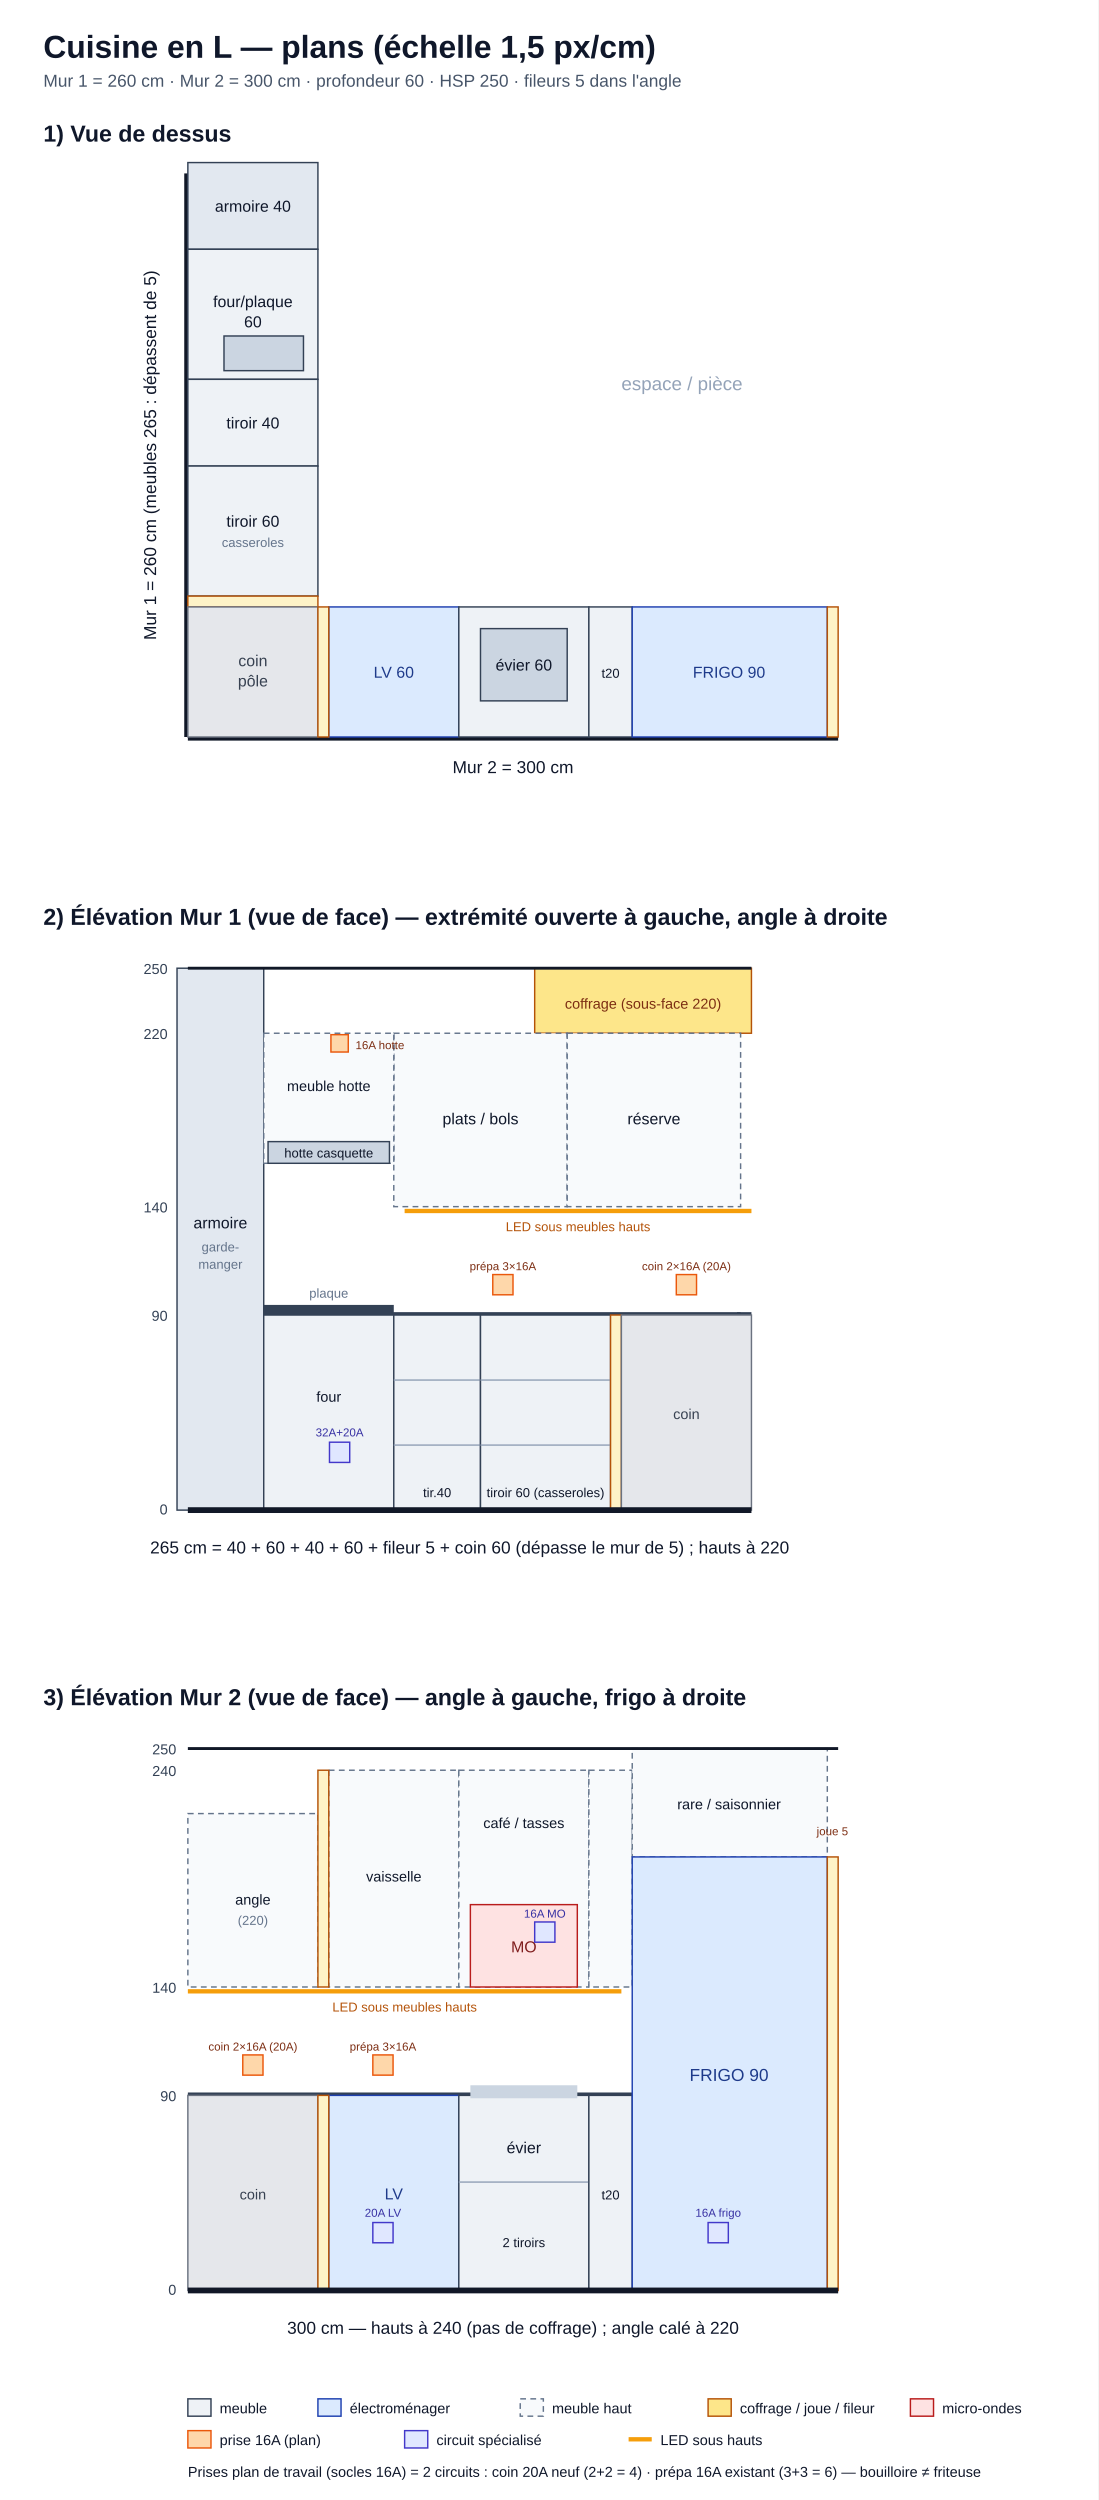
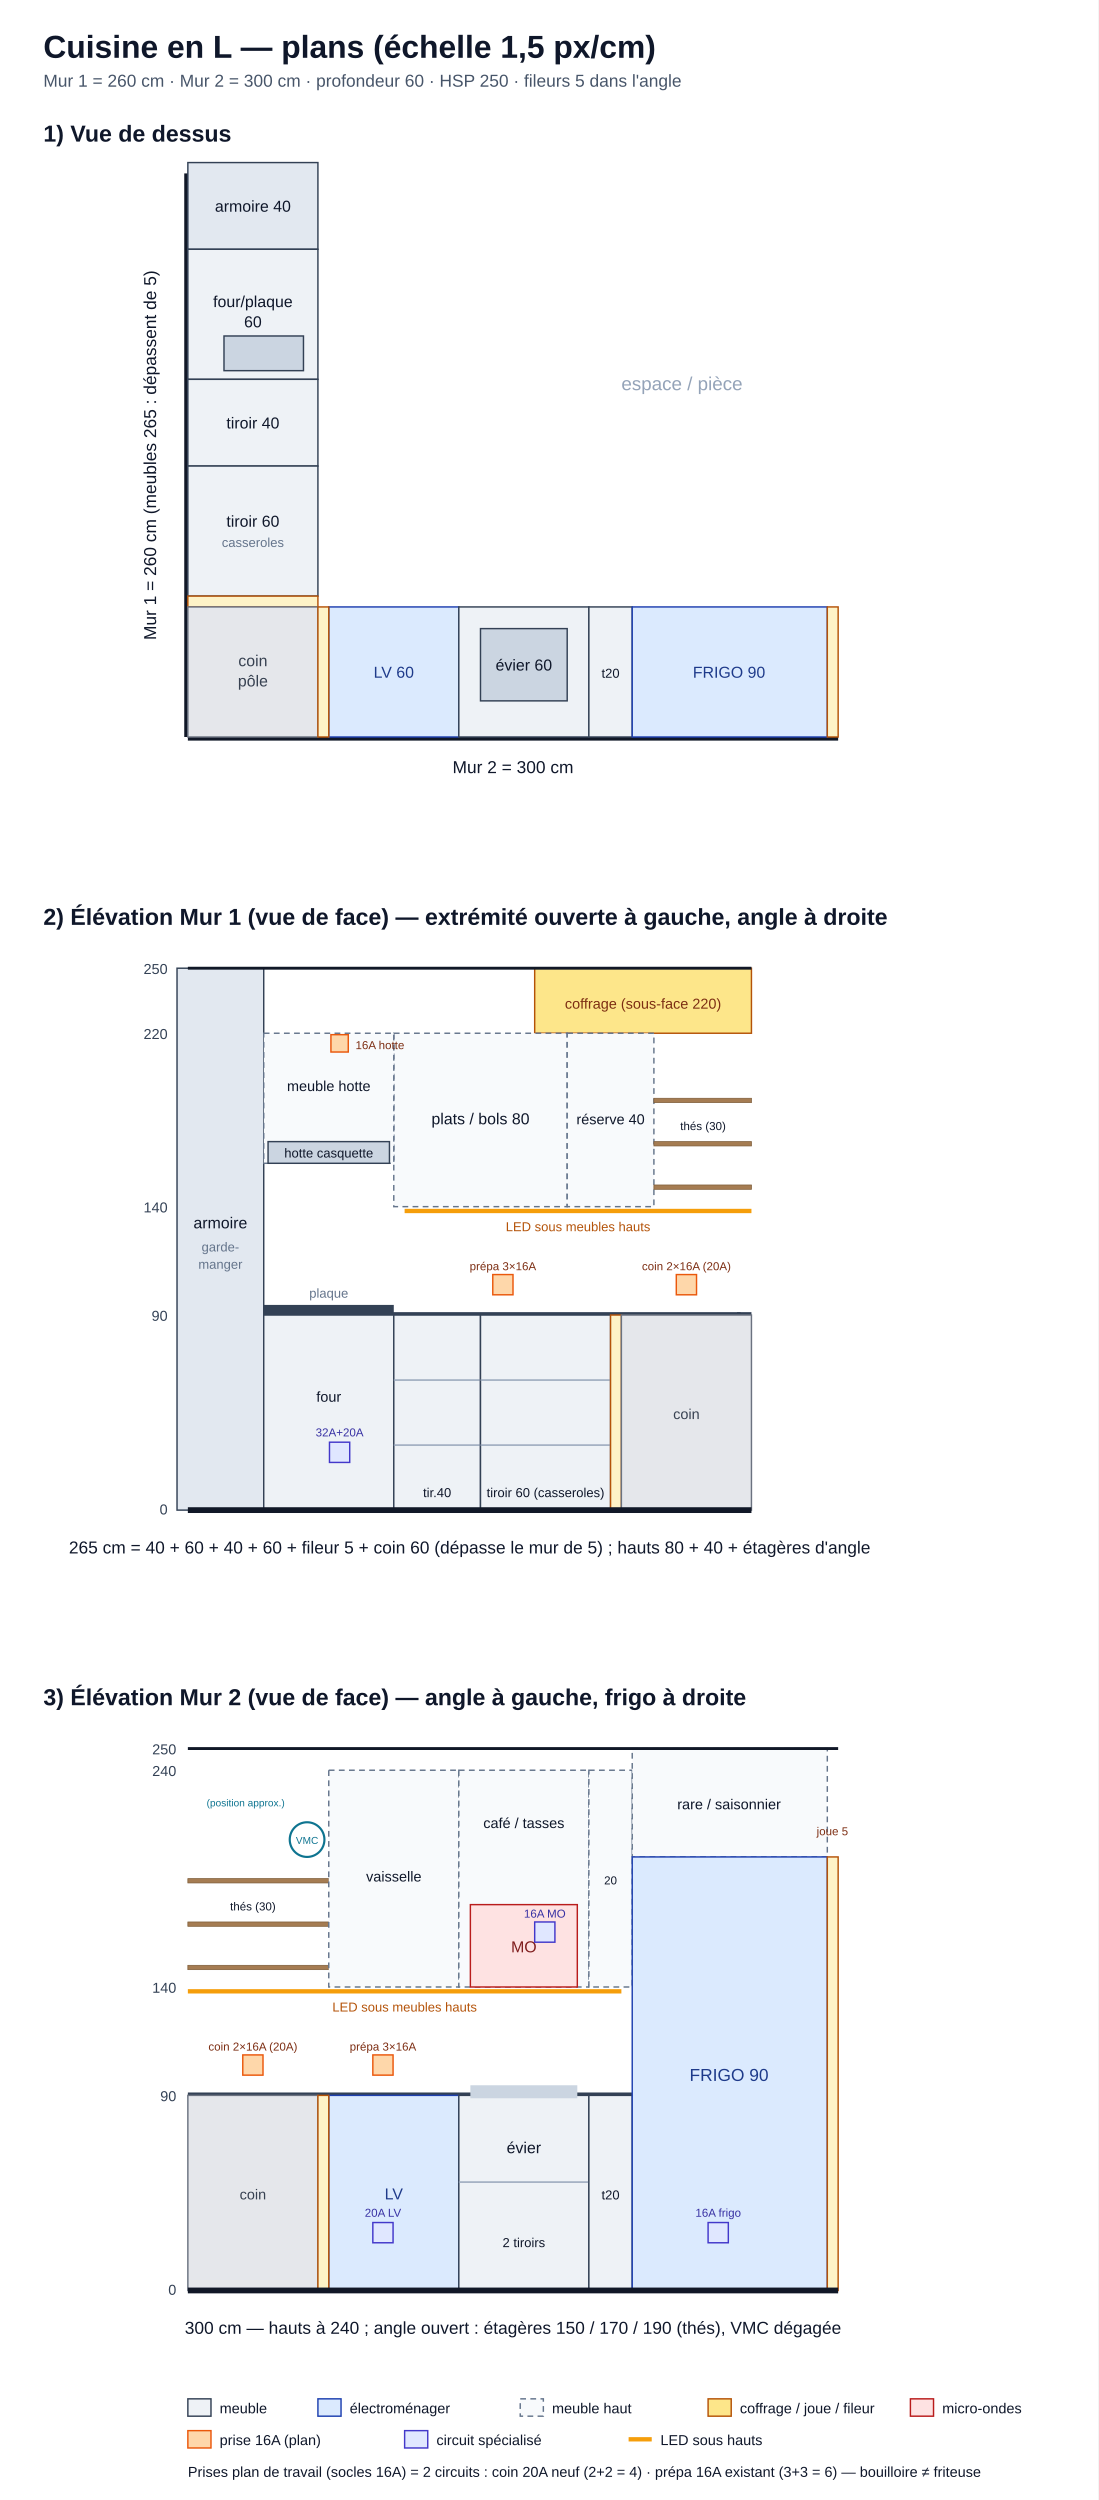
<svg xmlns="http://www.w3.org/2000/svg" width="760" height="1730" viewBox="0 0 760 1730" font-family="Arial, Helvetica, sans-serif">
  <rect x="0" y="0" width="760" height="1730" fill="#ffffff" />
  <text x="30" y="40" font-size="22" font-weight="bold" fill="#0f172a">Cuisine en L — plans (échelle 1,5 px/cm)</text>
  <text x="30" y="60" font-size="12" fill="#475569">Mur 1 = 260 cm · Mur 2 = 300 cm · profondeur 60 · HSP 250 · fileurs 5 dans l'angle</text>
  <text x="30" y="98" font-size="16" font-weight="bold" fill="#0f172a">1) Vue de dessus</text>
  <g transform="translate(130,120)">
    <text x="300" y="150" font-size="13" fill="#94a3b8">espace / pièce</text>
    <line x1="0" y1="0" x2="0" y2="390" stroke="#111827" stroke-width="5" />
    <line x1="0" y1="390" x2="450" y2="390" stroke="#111827" stroke-width="5" />
    <g transform="translate(0,-7.5)">
      <rect x="0" y="0" width="90" height="60" fill="#e2e8f0" stroke="#334155" />
      <text x="45" y="34" font-size="11" text-anchor="middle" fill="#0f172a">armoire 40</text>
      <rect x="0" y="60" width="90" height="90" fill="#eef2f6" stroke="#334155" />
      <text x="45" y="100" font-size="11" text-anchor="middle" fill="#0f172a">four/plaque</text>
      <text x="45" y="114" font-size="11" text-anchor="middle" fill="#0f172a">60</text>
      <rect x="25" y="120" width="55" height="24" fill="#cbd5e1" stroke="#334155" />
      <rect x="0" y="150" width="90" height="60" fill="#eef2f6" stroke="#334155" />
      <text x="45" y="184" font-size="11" text-anchor="middle" fill="#0f172a">tiroir 40</text>
      <rect x="0" y="210" width="90" height="90" fill="#eef2f6" stroke="#334155" />
      <text x="45" y="252" font-size="11" text-anchor="middle" fill="#0f172a">tiroir 60</text>
      <text x="45" y="266" font-size="9" text-anchor="middle" fill="#64748b">casseroles</text>
    </g>
    <rect x="0" y="292.5" width="90" height="7.5" fill="#fef3c7" stroke="#b45309" />
    <rect x="0" y="300" width="90" height="90" fill="#e5e7eb" stroke="#6b7280" />
    <text x="45" y="341" font-size="11" text-anchor="middle" fill="#374151">coin</text>
    <text x="45" y="355" font-size="11" text-anchor="middle" fill="#374151">pôle</text>
    <g transform="translate(7.5,0)">
      <rect x="90" y="300" width="90" height="90" fill="#dbeafe" stroke="#1e40af" />
      <text x="135" y="349" font-size="11" text-anchor="middle" fill="#1e3a8a">LV 60</text>
      <rect x="180" y="300" width="90" height="90" fill="#eef2f6" stroke="#334155" />
      <rect x="195" y="315" width="60" height="50" fill="#cbd5e1" stroke="#334155" />
      <text x="225" y="344" font-size="11" text-anchor="middle" fill="#0f172a">évier 60</text>
      <rect x="270" y="300" width="30" height="90" fill="#eef2f6" stroke="#334155" />
      <text x="285" y="349" font-size="9" text-anchor="middle" fill="#0f172a">t20</text>
      <rect x="300" y="300" width="135" height="90" fill="#dbeafe" stroke="#1e40af" />
      <text x="367" y="349" font-size="11" text-anchor="middle" fill="#1e3a8a">FRIGO 90</text>
    </g>
    <rect x="90" y="300" width="7.5" height="90" fill="#fef3c7" stroke="#b45309" />
    <rect x="442.5" y="300" width="7.5" height="90" fill="#fef3c7" stroke="#b45309" />
    <text x="-22" y="195" font-size="12" text-anchor="middle" fill="#0f172a" transform="rotate(-90 -22 195)">Mur 1 = 260 cm (meubles 265 : dépassent de 5)</text>
    <text x="225" y="415" font-size="12" text-anchor="middle" fill="#0f172a">Mur 2 = 300 cm</text>
  </g>
  <text x="30" y="640" font-size="16" font-weight="bold" fill="#0f172a">2) Élévation Mur 1 (vue de face) — extrémité ouverte à gauche, angle à droite</text>
  <g transform="translate(130,670)">
    <rect x="240" y="0" width="150" height="45" fill="#fde68a" stroke="#b45309" />
    <text x="315" y="28" font-size="10" text-anchor="middle" fill="#7c2d12">coffrage (sous-face 220)</text>
    <g transform="translate(-7.5,0)">
      <rect x="0" y="0" width="60" height="375" fill="#e2e8f0" stroke="#334155" />
      <text x="30" y="180" font-size="11" text-anchor="middle" fill="#0f172a">armoire</text>
      <text x="30" y="196" font-size="9" text-anchor="middle" fill="#64748b">garde-</text>
      <text x="30" y="208" font-size="9" text-anchor="middle" fill="#64748b">manger</text>
      <rect x="150" y="45" width="120" height="120" fill="#f8fafc" stroke="#64748b" stroke-dasharray="4 3" />
-       <text x="210" y="108" font-size="11" text-anchor="middle" fill="#0f172a">plats / bols</text>
-       <rect x="270" y="45" width="120" height="120" fill="#f8fafc" stroke="#64748b" stroke-dasharray="4 3" />
-       <text x="330" y="108" font-size="11" text-anchor="middle" fill="#0f172a">réserve</text>
+       <text x="210" y="108" font-size="11" text-anchor="middle" fill="#0f172a">plats / bols 80</text>
+       <rect x="270" y="45" width="60" height="120" fill="#f8fafc" stroke="#64748b" stroke-dasharray="4 3" />
+       <text x="300" y="108" font-size="10" text-anchor="middle" fill="#0f172a">réserve 40</text>
+       <rect x="330" y="90" width="67.5" height="3" fill="#a57c52" stroke="#7c5a36" stroke-width="0.5" />
+       <rect x="330" y="120" width="67.5" height="3" fill="#a57c52" stroke="#7c5a36" stroke-width="0.5" />
+       <rect x="330" y="150" width="67.5" height="3" fill="#a57c52" stroke="#7c5a36" stroke-width="0.5" />
+       <text x="364" y="112" font-size="8" text-anchor="middle" fill="#0f172a">thés (30)</text>
      <rect x="60" y="45" width="90" height="90" fill="#f8fafc" stroke="#64748b" stroke-dasharray="4 3" />
      <text x="105" y="85" font-size="10" text-anchor="middle" fill="#0f172a">meuble hotte</text>
      <rect x="63" y="120" width="84" height="15" fill="#cbd5e1" stroke="#334155" />
      <text x="105" y="131" font-size="9" text-anchor="middle" fill="#0f172a">hotte casquette</text>
      <line x1="60" y1="240" x2="390" y2="240" stroke="#334155" stroke-width="4" />
      <rect x="60" y="233" width="90" height="8" fill="#334155" />
      <rect x="60" y="240" width="90" height="135" fill="#eef2f6" stroke="#334155" />
      <text x="105" y="300" font-size="10" text-anchor="middle" fill="#0f172a">four</text>
      <text x="105" y="228" font-size="9" text-anchor="middle" fill="#64748b">plaque</text>
      <rect x="150" y="240" width="60" height="135" fill="#eef2f6" stroke="#334155" />
      <line x1="150" y1="285" x2="210" y2="285" stroke="#94a3b8" />
      <line x1="150" y1="330" x2="210" y2="330" stroke="#94a3b8" />
      <text x="180" y="366" font-size="9" text-anchor="middle" fill="#0f172a">tir.40</text>
      <rect x="210" y="240" width="90" height="135" fill="#eef2f6" stroke="#334155" />
      <line x1="210" y1="285" x2="300" y2="285" stroke="#94a3b8" />
      <line x1="210" y1="330" x2="300" y2="330" stroke="#94a3b8" />
      <text x="255" y="366" font-size="9" text-anchor="middle" fill="#0f172a">tiroir 60 (casseroles)</text>
    </g>
    <rect x="292.5" y="240" width="7.5" height="135" fill="#fef3c7" stroke="#b45309" />
    <line x1="380" y1="240" x2="390" y2="240" stroke="#334155" stroke-width="4" />
    <rect x="300" y="240" width="90" height="135" fill="#e5e7eb" stroke="#6b7280" />
    <text x="345" y="312" font-size="10" text-anchor="middle" fill="#374151">coin</text>
    <line x1="0" y1="0" x2="390" y2="0" stroke="#111827" stroke-width="2" />
    <line x1="0" y1="375" x2="390" y2="375" stroke="#111827" stroke-width="4" />
    <text x="-14" y="4" font-size="10" text-anchor="end" fill="#334155">250</text>
    <text x="-14" y="49" font-size="10" text-anchor="end" fill="#334155">220</text>
    <text x="-14" y="169" font-size="10" text-anchor="end" fill="#334155">140</text>
    <text x="-14" y="244" font-size="10" text-anchor="end" fill="#334155">90</text>
    <text x="-14" y="378" font-size="10" text-anchor="end" fill="#334155">0</text>
    <line x1="150" y1="168" x2="390" y2="168" stroke="#f59e0b" stroke-width="3" />
    <text x="270" y="182" font-size="9" text-anchor="middle" fill="#b45309">LED sous meubles hauts</text>
    <rect x="99" y="46" width="12" height="12" fill="#fed7aa" stroke="#ea580c" />
    <text x="116" y="56" font-size="8" fill="#7c2d12">16A hotte</text>
    <rect x="211" y="212" width="14" height="14" fill="#fed7aa" stroke="#ea580c" />
    <text x="218" y="209" font-size="8" text-anchor="middle" fill="#7c2d12">prépa 3×16A</text>
    <rect x="338" y="212" width="14" height="14" fill="#fed7aa" stroke="#ea580c" />
    <text x="345" y="209" font-size="8" text-anchor="middle" fill="#7c2d12">coin 2×16A (20A)</text>
    <rect x="98" y="328" width="14" height="14" fill="#e0e7ff" stroke="#4338ca" />
    <text x="105" y="324" font-size="8" text-anchor="middle" fill="#3730a3">32A+20A</text>
-     <text x="195" y="405" font-size="12" text-anchor="middle" fill="#0f172a">265 cm = 40 + 60 + 40 + 60 + fileur 5 + coin 60 (dépasse le mur de 5) ; hauts à 220</text>
+     <text x="195" y="405" font-size="12" text-anchor="middle" fill="#0f172a">265 cm = 40 + 60 + 40 + 60 + fileur 5 + coin 60 (dépasse le mur de 5) ; hauts 80 + 40 + étagères d'angle</text>
  </g>
  <text x="30" y="1180" font-size="16" font-weight="bold" fill="#0f172a">3) Élévation Mur 2 (vue de face) — angle à gauche, frigo à droite</text>
  <g transform="translate(130,1210)">
-     <rect x="0" y="45" width="90" height="120" fill="#f8fafc" stroke="#64748b" stroke-dasharray="4 3" />
-     <text x="45" y="108" font-size="10" text-anchor="middle" fill="#0f172a">angle</text>
-     <text x="45" y="122" font-size="9" text-anchor="middle" fill="#64748b">(220)</text>
+     <rect x="0" y="90" width="97.5" height="3" fill="#a57c52" stroke="#7c5a36" stroke-width="0.5" />
+     <rect x="0" y="120" width="97.5" height="3" fill="#a57c52" stroke="#7c5a36" stroke-width="0.5" />
+     <rect x="0" y="150" width="97.5" height="3" fill="#a57c52" stroke="#7c5a36" stroke-width="0.5" />
+     <text x="45" y="112" font-size="8" text-anchor="middle" fill="#0f172a">thés (30)</text>
+     <circle cx="82.5" cy="63" r="12" fill="#fff" stroke="#0e7490" stroke-width="1.5" />
+     <text x="82.5" y="66" font-size="7" text-anchor="middle" fill="#0e7490">VMC</text>
+     <text x="40" y="40" font-size="7" text-anchor="middle" fill="#0e7490">(position approx.)</text>
    <g transform="translate(7.5,0)">
      <rect x="90" y="15" width="90" height="150" fill="#f8fafc" stroke="#64748b" stroke-dasharray="4 3" />
      <text x="135" y="92" font-size="10" text-anchor="middle" fill="#0f172a">vaisselle</text>
      <rect x="180" y="15" width="90" height="150" fill="#f8fafc" stroke="#64748b" stroke-dasharray="4 3" />
      <text x="225" y="55" font-size="10" text-anchor="middle" fill="#0f172a">café / tasses</text>
      <rect x="188" y="108" width="74" height="57" fill="#fee2e2" stroke="#b91c1c" />
      <text x="225" y="141" font-size="11" text-anchor="middle" fill="#7f1d1d">MO</text>
      <rect x="270" y="15" width="30" height="150" fill="#f8fafc" stroke="#64748b" stroke-dasharray="4 3" />
+       <text x="285" y="94" font-size="8" text-anchor="middle" fill="#0f172a">20</text>
      <rect x="300" y="0" width="135" height="75" fill="#f8fafc" stroke="#64748b" stroke-dasharray="4 3" />
      <text x="367" y="42" font-size="10" text-anchor="middle" fill="#0f172a">rare / saisonnier</text>
    </g>
-     <rect x="90" y="15" width="7.5" height="150" fill="#fef3c7" stroke="#b45309" />
    <line x1="0" y1="240" x2="307.5" y2="240" stroke="#334155" stroke-width="4" />
    <rect x="0" y="240" width="90" height="135" fill="#e5e7eb" stroke="#6b7280" />
    <text x="45" y="312" font-size="10" text-anchor="middle" fill="#374151">coin</text>
    <g transform="translate(7.5,0)">
      <rect x="90" y="240" width="90" height="135" fill="#dbeafe" stroke="#1e40af" />
      <text x="135" y="312" font-size="11" text-anchor="middle" fill="#1e3a8a">LV</text>
      <rect x="180" y="240" width="90" height="135" fill="#eef2f6" stroke="#334155" />
      <rect x="188" y="233" width="74" height="9" fill="#cbd5e1" />
      <line x1="180" y1="300" x2="270" y2="300" stroke="#94a3b8" />
      <text x="225" y="280" font-size="11" text-anchor="middle" fill="#0f172a">évier</text>
      <text x="225" y="345" font-size="9" text-anchor="middle" fill="#0f172a">2 tiroirs</text>
      <rect x="270" y="240" width="30" height="135" fill="#eef2f6" stroke="#334155" />
      <text x="285" y="312" font-size="9" text-anchor="middle" fill="#0f172a">t20</text>
      <rect x="300" y="75" width="135" height="300" fill="#dbeafe" stroke="#1e40af" />
      <text x="367" y="230" font-size="12" text-anchor="middle" fill="#1e3a8a">FRIGO 90</text>
    </g>
    <rect x="90" y="240" width="7.5" height="135" fill="#fef3c7" stroke="#b45309" />
    <rect x="442.5" y="75" width="7.5" height="300" fill="#fef3c7" stroke="#b45309" />
    <text x="446" y="60" font-size="8" text-anchor="middle" fill="#7c2d12">joue 5</text>
    <line x1="0" y1="0" x2="450" y2="0" stroke="#111827" stroke-width="2" />
    <line x1="0" y1="375" x2="450" y2="375" stroke="#111827" stroke-width="4" />
    <text x="-8" y="4" font-size="10" text-anchor="end" fill="#334155">250</text>
    <text x="-8" y="19" font-size="10" text-anchor="end" fill="#334155">240</text>
    <text x="-8" y="169" font-size="10" text-anchor="end" fill="#334155">140</text>
    <text x="-8" y="244" font-size="10" text-anchor="end" fill="#334155">90</text>
    <text x="-8" y="378" font-size="10" text-anchor="end" fill="#334155">0</text>
    <line x1="0" y1="168" x2="300" y2="168" stroke="#f59e0b" stroke-width="3" />
    <text x="150" y="182" font-size="9" text-anchor="middle" fill="#b45309">LED sous meubles hauts</text>
    <rect x="38" y="212" width="14" height="14" fill="#fed7aa" stroke="#ea580c" />
    <text x="45" y="209" font-size="8" text-anchor="middle" fill="#7c2d12">coin 2×16A (20A)</text>
    <rect x="128" y="212" width="14" height="14" fill="#fed7aa" stroke="#ea580c" />
    <text x="135" y="209" font-size="8" text-anchor="middle" fill="#7c2d12">prépa 3×16A</text>
    <rect x="240" y="120" width="14" height="14" fill="#e0e7ff" stroke="#4338ca" />
    <text x="247" y="117" font-size="8" text-anchor="middle" fill="#3730a3">16A MO</text>
    <rect x="128" y="328" width="14" height="14" fill="#e0e7ff" stroke="#4338ca" />
    <text x="135" y="324" font-size="8" text-anchor="middle" fill="#3730a3">20A LV</text>
    <rect x="360" y="328" width="14" height="14" fill="#e0e7ff" stroke="#4338ca" />
    <text x="367" y="324" font-size="8" text-anchor="middle" fill="#3730a3">16A frigo</text>
-     <text x="225" y="405" font-size="12" text-anchor="middle" fill="#0f172a">300 cm — hauts à 240 (pas de coffrage) ; angle calé à 220</text>
+     <text x="225" y="405" font-size="12" text-anchor="middle" fill="#0f172a">300 cm — hauts à 240 ; angle ouvert : étagères 150 / 170 / 190 (thés), VMC dégagée</text>
  </g>
  <g transform="translate(130,1660)">
    <rect x="0" y="0" width="16" height="12" fill="#eef2f6" stroke="#334155" />
    <text x="22" y="10" font-size="10" fill="#0f172a">meuble</text>
    <rect x="90" y="0" width="16" height="12" fill="#dbeafe" stroke="#1e40af" />
    <text x="112" y="10" font-size="10" fill="#0f172a">électroménager</text>
    <rect x="230" y="0" width="16" height="12" fill="#f8fafc" stroke="#64748b" stroke-dasharray="4 3" />
    <text x="252" y="10" font-size="10" fill="#0f172a">meuble haut</text>
    <rect x="360" y="0" width="16" height="12" fill="#fde68a" stroke="#b45309" />
    <text x="382" y="10" font-size="10" fill="#0f172a">coffrage / joue / fileur</text>
    <rect x="500" y="0" width="16" height="12" fill="#fee2e2" stroke="#b91c1c" />
    <text x="522" y="10" font-size="10" fill="#0f172a">micro-ondes</text>
    <rect x="0" y="22" width="16" height="12" fill="#fed7aa" stroke="#ea580c" />
    <text x="22" y="32" font-size="10" fill="#0f172a">prise 16A (plan)</text>
    <rect x="150" y="22" width="16" height="12" fill="#e0e7ff" stroke="#4338ca" />
    <text x="172" y="32" font-size="10" fill="#0f172a">circuit spécialisé</text>
    <line x1="305" y1="28" x2="321" y2="28" stroke="#f59e0b" stroke-width="3" />
    <text x="327" y="32" font-size="10" fill="#0f172a">LED sous hauts</text>
    <text x="0" y="54" font-size="10" fill="#0f172a">Prises plan de travail (socles 16A) = 2 circuits : coin 20A neuf (2+2 = 4) · prépa 16A existant (3+3 = 6) — bouilloire ≠ friteuse</text>
  </g>
</svg>
